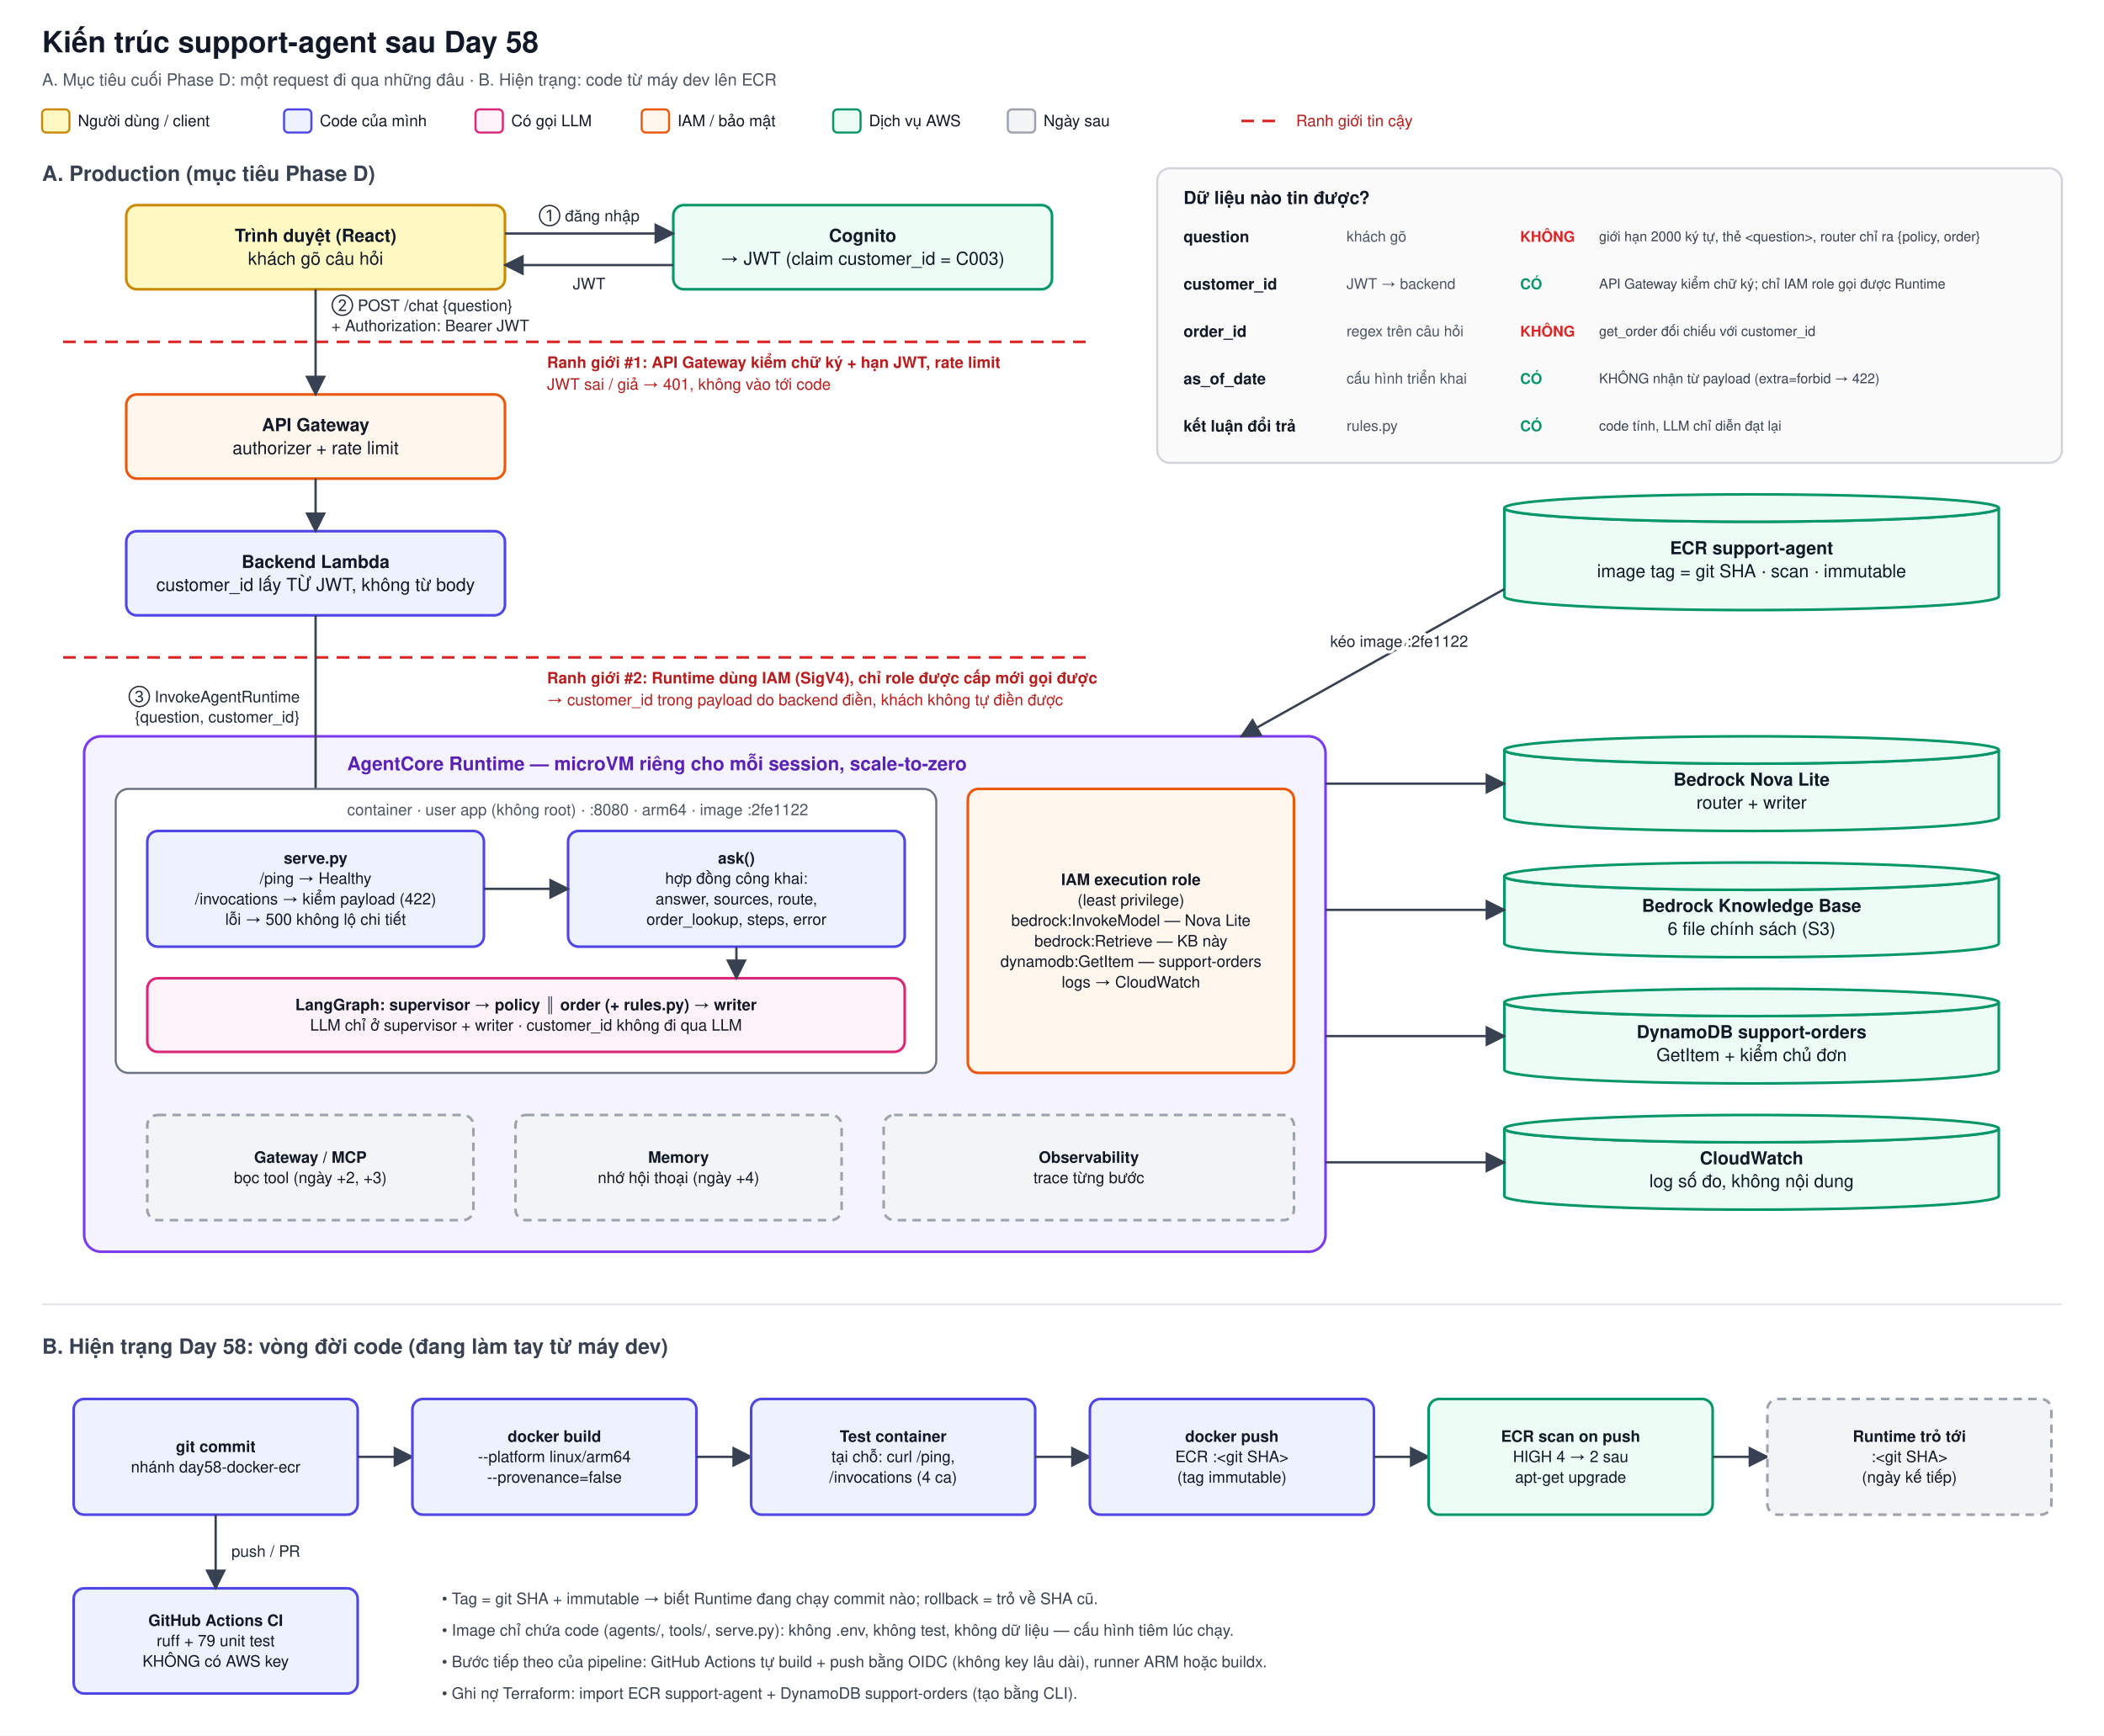
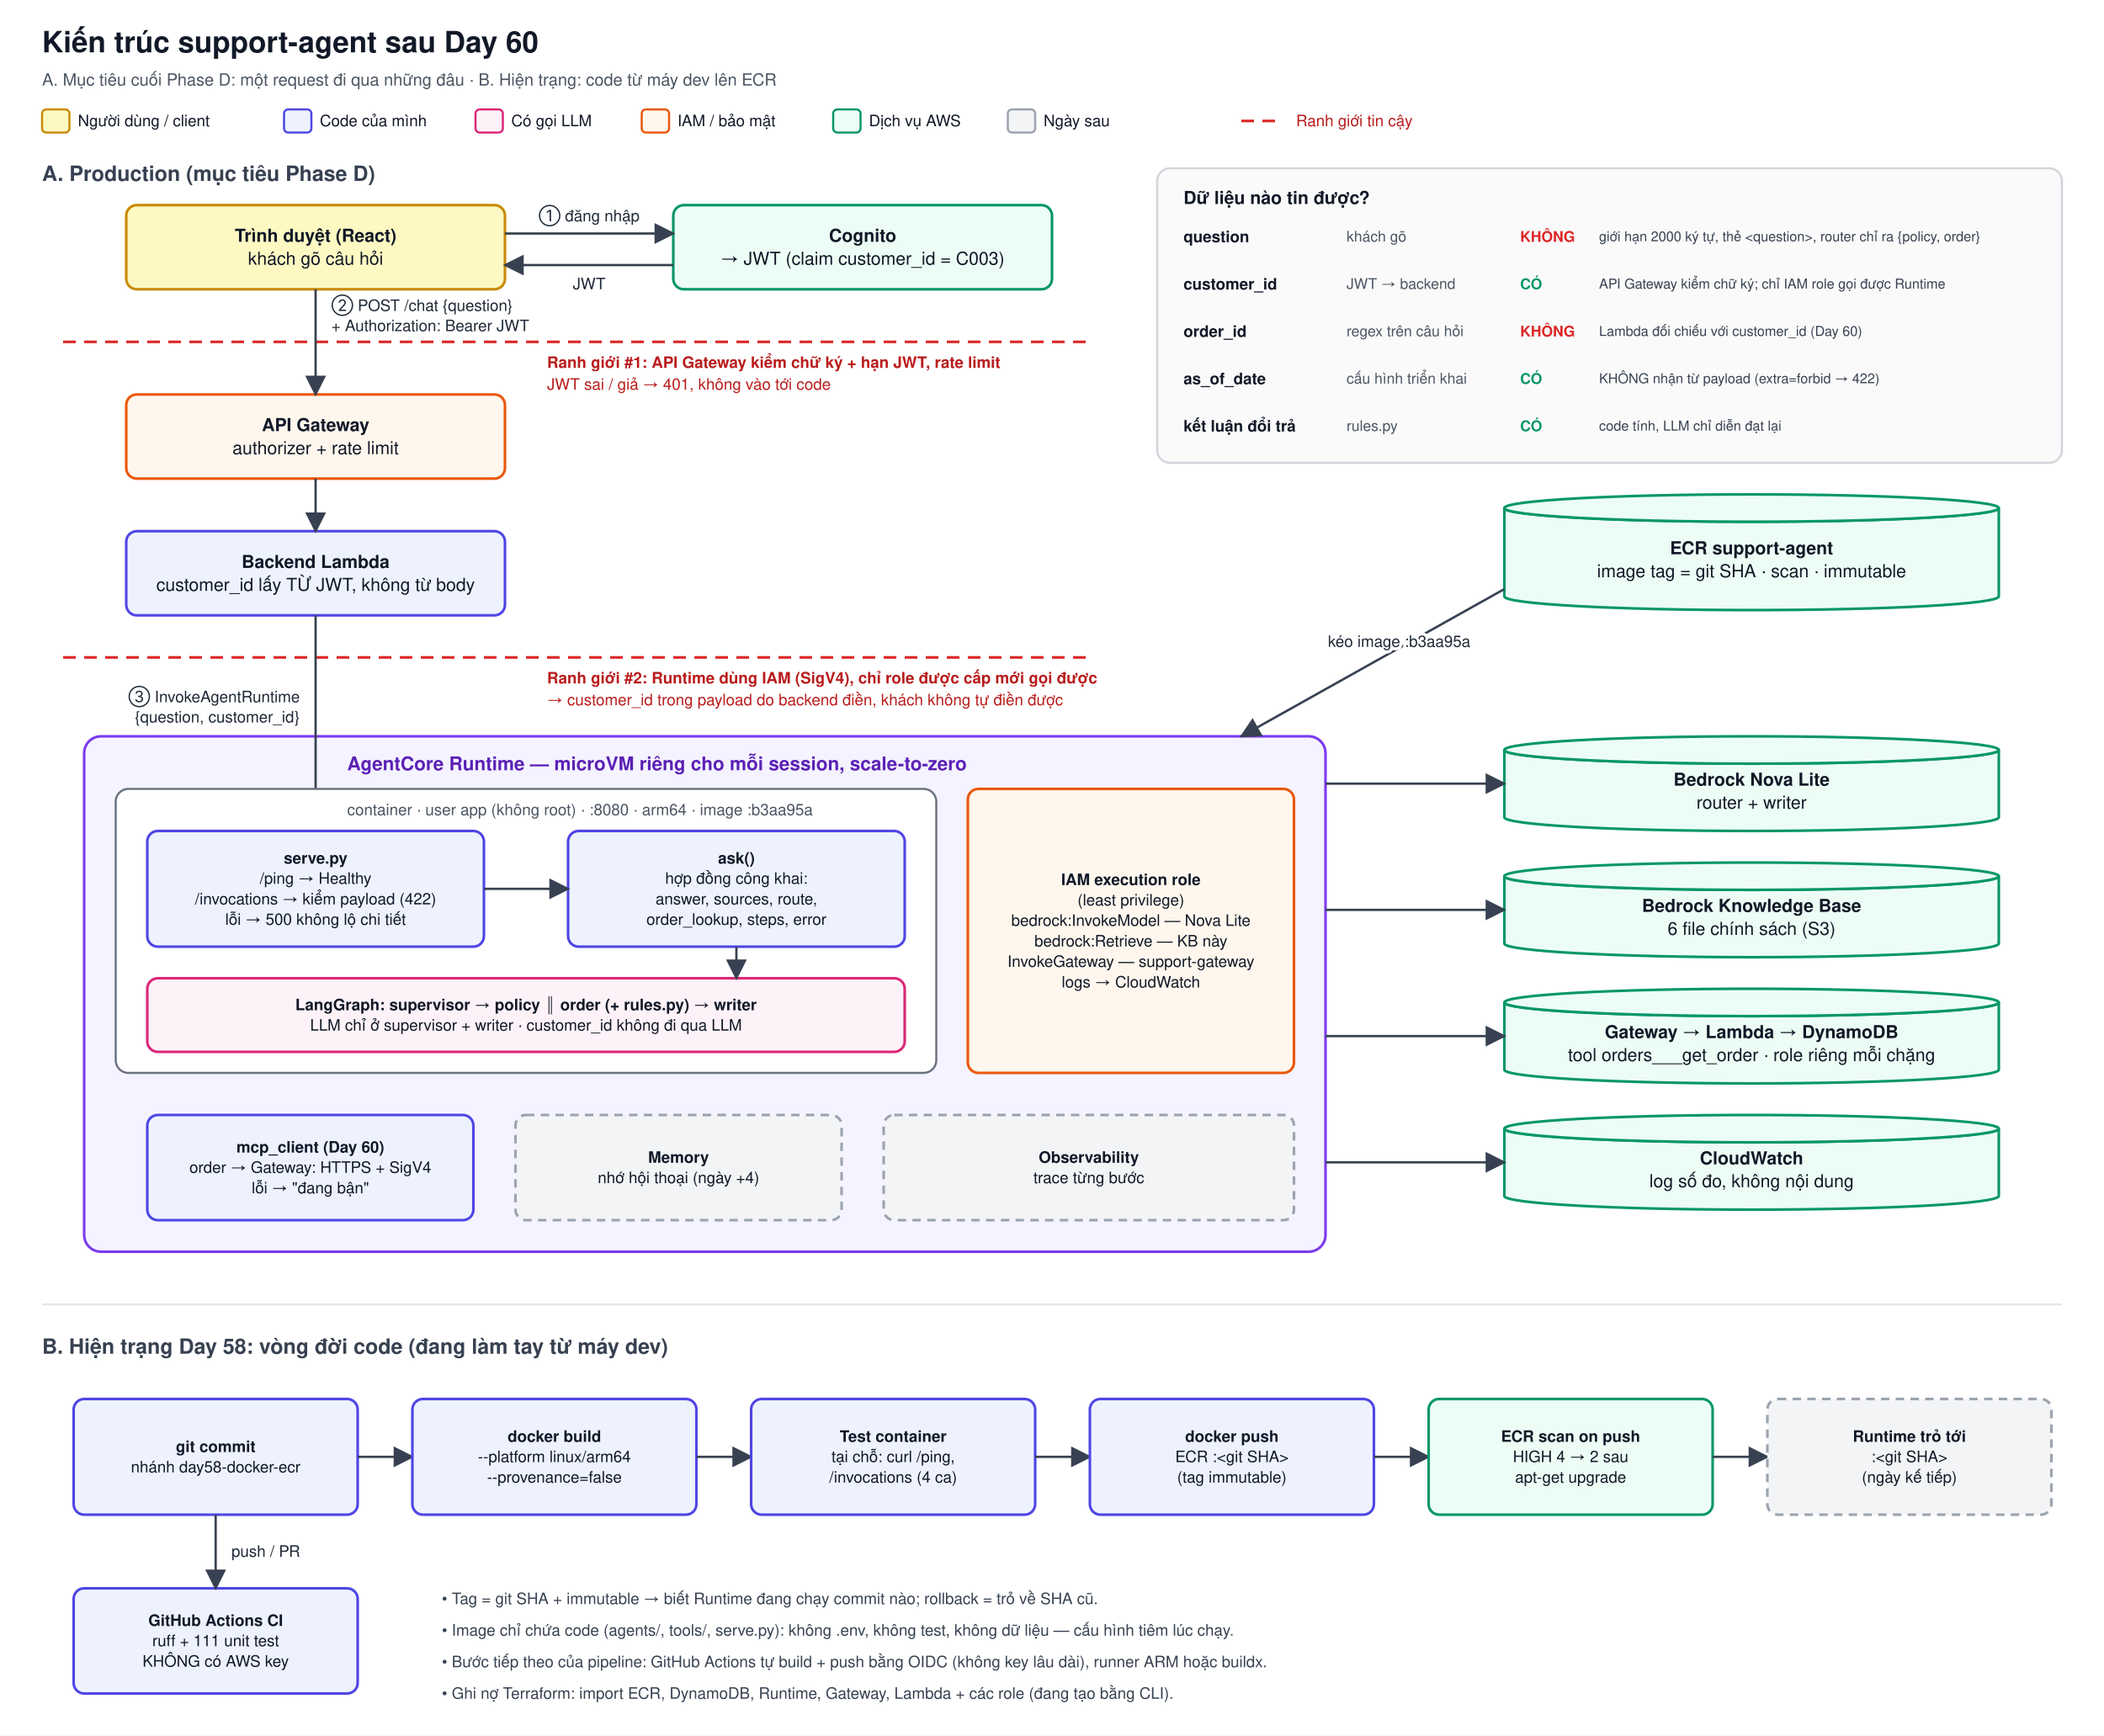
<svg xmlns="http://www.w3.org/2000/svg" width="2000" height="1650" viewBox="0 0 2000 1650" font-family="-apple-system, Segoe UI, Helvetica, Arial, sans-serif">
  <defs>
    <marker id="arr" viewBox="0 0 10 10" refX="9" refY="5" markerWidth="9" markerHeight="9" orient="auto-start-reverse">
      <path d="M0,0 L10,5 L0,10 z" fill="#374151" />
    </marker>
  </defs>
  <rect width="2000" height="1650" fill="#ffffff" />
-   <text x="40" y="40.0" font-size="28" text-anchor="start" dominant-baseline="middle" font-weight="bold" fill="#111827">Kiến trúc support-agent sau Day 58</text>
+   <text x="40" y="40.0" font-size="28" text-anchor="start" dominant-baseline="middle" font-weight="bold" fill="#111827">Kiến trúc support-agent sau Day 60</text>
  <text x="40" y="76.0" font-size="16" text-anchor="start" dominant-baseline="middle" font-weight="normal" fill="#4b5563">A. Mục tiêu cuối Phase D: một request đi qua những đâu  ·  B. Hiện trạng: code từ máy dev lên ECR</text>
  <rect x="40" y="104" width="26" height="22" rx="4" fill="#fef9c3" stroke="#ca8a04" stroke-width="2" />
  <text x="74" y="115.0" font-size="15" text-anchor="start" dominant-baseline="middle" font-weight="normal" fill="#111827">Người dùng / client</text>
  <rect x="270" y="104" width="26" height="22" rx="4" fill="#eef2ff" stroke="#4f46e5" stroke-width="2" />
  <text x="304" y="115.0" font-size="15" text-anchor="start" dominant-baseline="middle" font-weight="normal" fill="#111827">Code của mình</text>
  <rect x="452" y="104" width="26" height="22" rx="4" fill="#fdf2f8" stroke="#db2777" stroke-width="2" />
  <text x="486" y="115.0" font-size="15" text-anchor="start" dominant-baseline="middle" font-weight="normal" fill="#111827">Có gọi LLM</text>
  <rect x="610" y="104" width="26" height="22" rx="4" fill="#fff7ed" stroke="#ea580c" stroke-width="2" />
  <text x="644" y="115.0" font-size="15" text-anchor="start" dominant-baseline="middle" font-weight="normal" fill="#111827">IAM / bảo mật</text>
  <rect x="792" y="104" width="26" height="22" rx="4" fill="#ecfdf5" stroke="#059669" stroke-width="2" />
  <text x="826" y="115.0" font-size="15" text-anchor="start" dominant-baseline="middle" font-weight="normal" fill="#111827">Dịch vụ AWS</text>
  <rect x="958" y="104" width="26" height="22" rx="4" fill="#f3f4f6" stroke="#9ca3af" stroke-width="2" />
  <text x="992" y="115.0" font-size="15" text-anchor="start" dominant-baseline="middle" font-weight="normal" fill="#111827">Ngày sau</text>
  <line x1="1040" y1="104" x2="1080" y2="104" stroke="#dc2626" stroke-width="2.5" stroke-dasharray="12 8" transform="translate(140,11)" />
  <text x="1232" y="115.0" font-size="15" text-anchor="start" dominant-baseline="middle" font-weight="normal" fill="#b91c1c">Ranh giới tin cậy</text>
  <text x="40" y="165.0" font-size="20" text-anchor="start" dominant-baseline="middle" font-weight="bold" fill="#374151">A. Production (mục tiêu Phase D)</text>
  <rect x="120" y="195" width="360" height="80" rx="10" fill="#fef9c3" stroke="#ca8a04" stroke-width="2.5" />
  <text x="300.0" y="223.9" font-size="17" text-anchor="middle" dominant-baseline="middle" font-weight="bold" fill="#111827">Trình duyệt (React)</text>
  <text x="300.0" y="246.0" font-size="17" text-anchor="middle" dominant-baseline="middle" font-weight="normal" fill="#111827">khách gõ câu hỏi</text>
  <rect x="640" y="195" width="360" height="80" rx="10" fill="#ecfdf5" stroke="#059669" stroke-width="2.5" />
  <text x="820.0" y="223.9" font-size="17" text-anchor="middle" dominant-baseline="middle" font-weight="bold" fill="#111827">Cognito</text>
  <text x="820.0" y="246.0" font-size="17" text-anchor="middle" dominant-baseline="middle" font-weight="normal" fill="#111827">→ JWT (claim customer_id = C003)</text>
  <path d="M480,222 L640,222" fill="none" stroke="#374151" stroke-width="2.2" marker-end="url(#arr)" />
  <text x="560" y="205.0" font-size="15" text-anchor="middle" dominant-baseline="middle" font-weight="normal" fill="#1f2937" stroke="#ffffff" stroke-width="6" paint-order="stroke" stroke-linejoin="round">① đăng nhập</text>
  <path d="M640,252 L480,252" fill="none" stroke="#374151" stroke-width="2.2" marker-end="url(#arr)" />
  <text x="560" y="270.0" font-size="15" text-anchor="middle" dominant-baseline="middle" font-weight="normal" fill="#1f2937" stroke="#ffffff" stroke-width="6" paint-order="stroke" stroke-linejoin="round">JWT</text>
  <line x1="60" y1="325" x2="1040" y2="325" stroke="#dc2626" stroke-width="2.5" stroke-dasharray="12 8" />
  <text x="520" y="344.5" font-size="15" text-anchor="start" dominant-baseline="middle" font-weight="bold" fill="#b91c1c">Ranh giới #1: API Gateway kiểm chữ ký + hạn JWT, rate limit</text>
  <text x="520" y="365.5" font-size="15" text-anchor="start" dominant-baseline="middle" font-weight="normal" fill="#b91c1c">JWT sai / giả → 401, không vào tới code</text>
  <rect x="120" y="375" width="360" height="80" rx="10" fill="#fff7ed" stroke="#ea580c" stroke-width="2.5" />
  <text x="300.0" y="403.9" font-size="17" text-anchor="middle" dominant-baseline="middle" font-weight="bold" fill="#111827">API Gateway</text>
  <text x="300.0" y="426.1" font-size="17" text-anchor="middle" dominant-baseline="middle" font-weight="normal" fill="#111827">authorizer + rate limit</text>
  <path d="M300,275 L300,375" fill="none" stroke="#374151" stroke-width="2.2" marker-end="url(#arr)" />
  <text x="315" y="290.2" font-size="15" text-anchor="start" dominant-baseline="middle" font-weight="normal" fill="#1f2937" stroke="#ffffff" stroke-width="6" paint-order="stroke" stroke-linejoin="round">② POST /chat {question}</text>
  <text x="315" y="309.8" font-size="15" text-anchor="start" dominant-baseline="middle" font-weight="normal" fill="#1f2937" stroke="#ffffff" stroke-width="6" paint-order="stroke" stroke-linejoin="round">+ Authorization: Bearer JWT</text>
  <rect x="120" y="505" width="360" height="80" rx="10" fill="#eef2ff" stroke="#4f46e5" stroke-width="2.5" />
  <text x="300.0" y="534.0" font-size="17" text-anchor="middle" dominant-baseline="middle" font-weight="bold" fill="#111827">Backend Lambda</text>
  <text x="300.0" y="556.1" font-size="17" text-anchor="middle" dominant-baseline="middle" font-weight="normal" fill="#111827">customer_id lấy TỪ JWT, không từ body</text>
  <path d="M300,455 L300,505" fill="none" stroke="#374151" stroke-width="2.2" marker-end="url(#arr)" />
  <line x1="60" y1="625" x2="1040" y2="625" stroke="#dc2626" stroke-width="2.5" stroke-dasharray="12 8" />
  <text x="520" y="644.5" font-size="15" text-anchor="start" dominant-baseline="middle" font-weight="bold" fill="#b91c1c">Ranh giới #2: Runtime dùng IAM (SigV4), chỉ role được cấp mới gọi được</text>
  <text x="520" y="665.5" font-size="15" text-anchor="start" dominant-baseline="middle" font-weight="normal" fill="#b91c1c">→ customer_id trong payload do backend điền, khách không tự điền được</text>
  <rect x="80" y="700" width="1180" height="490" rx="16" fill="#f5f3ff" stroke="#7c3aed" stroke-width="2.5" />
  <text x="330" y="726.0" font-size="18" text-anchor="start" dominant-baseline="middle" font-weight="bold" fill="#5b21b6">AgentCore Runtime — microVM riêng cho mỗi session, scale-to-zero</text>
  <path d="M300,585 L300,790" fill="none" stroke="#374151" stroke-width="2.2" marker-end="url(#arr)" />
  <text x="285" y="662.2" font-size="15" text-anchor="end" dominant-baseline="middle" font-weight="normal" fill="#1f2937" stroke="#ffffff" stroke-width="6" paint-order="stroke" stroke-linejoin="round">③ InvokeAgentRuntime</text>
  <text x="285" y="681.8" font-size="15" text-anchor="end" dominant-baseline="middle" font-weight="normal" fill="#1f2937" stroke="#ffffff" stroke-width="6" paint-order="stroke" stroke-linejoin="round">{question, customer_id}</text>
  <rect x="110" y="750" width="780" height="270" rx="12" fill="#ffffff" stroke="#6b7280" stroke-width="2" />
-   <text x="330" y="770.0" font-size="15" text-anchor="start" dominant-baseline="middle" font-weight="normal" fill="#4b5563">container · user app (không root) · :8080 · arm64 · image :2fe1122</text>
+   <text x="330" y="770.0" font-size="15" text-anchor="start" dominant-baseline="middle" font-weight="normal" fill="#4b5563">container · user app (không root) · :8080 · arm64 · image :b3aa95a</text>
  <rect x="140" y="790" width="320" height="110" rx="10" fill="#eef2ff" stroke="#4f46e5" stroke-width="2.5" />
  <text x="300.0" y="815.8" font-size="15" text-anchor="middle" dominant-baseline="middle" font-weight="bold" fill="#111827">serve.py</text>
  <text x="300.0" y="835.2" font-size="15" text-anchor="middle" dominant-baseline="middle" font-weight="normal" fill="#111827">/ping → Healthy</text>
  <text x="300.0" y="854.8" font-size="15" text-anchor="middle" dominant-baseline="middle" font-weight="normal" fill="#111827">/invocations → kiểm payload (422)</text>
  <text x="300.0" y="874.2" font-size="15" text-anchor="middle" dominant-baseline="middle" font-weight="normal" fill="#111827">lỗi → 500 không lộ chi tiết</text>
  <rect x="540" y="790" width="320" height="110" rx="10" fill="#eef2ff" stroke="#4f46e5" stroke-width="2.5" />
  <text x="700.0" y="815.8" font-size="15" text-anchor="middle" dominant-baseline="middle" font-weight="bold" fill="#111827">ask()</text>
  <text x="700.0" y="835.2" font-size="15" text-anchor="middle" dominant-baseline="middle" font-weight="normal" fill="#111827">hợp đồng công khai:</text>
  <text x="700.0" y="854.8" font-size="15" text-anchor="middle" dominant-baseline="middle" font-weight="normal" fill="#111827">answer, sources, route,</text>
  <text x="700.0" y="874.2" font-size="15" text-anchor="middle" dominant-baseline="middle" font-weight="normal" fill="#111827">order_lookup, steps, error</text>
  <path d="M460,845 L540,845" fill="none" stroke="#374151" stroke-width="2.2" marker-end="url(#arr)" />
  <rect x="140" y="930" width="720" height="70" rx="10" fill="#fdf2f8" stroke="#db2777" stroke-width="2.5" />
  <text x="500.0" y="955.2" font-size="15" text-anchor="middle" dominant-baseline="middle" font-weight="bold" fill="#111827">LangGraph: supervisor → policy ∥ order (+ rules.py) → writer</text>
  <text x="500.0" y="974.8" font-size="15" text-anchor="middle" dominant-baseline="middle" font-weight="normal" fill="#111827">LLM chỉ ở supervisor + writer · customer_id không đi qua LLM</text>
  <path d="M700,900 L700,930" fill="none" stroke="#374151" stroke-width="2.2" marker-end="url(#arr)" />
  <rect x="920" y="750" width="310" height="270" rx="10" fill="#fff7ed" stroke="#ea580c" stroke-width="2.5" />
  <text x="1075.0" y="836.2" font-size="15" text-anchor="middle" dominant-baseline="middle" font-weight="bold" fill="#111827">IAM execution role</text>
  <text x="1075.0" y="855.8" font-size="15" text-anchor="middle" dominant-baseline="middle" font-weight="normal" fill="#111827">(least privilege)</text>
  <text x="1075.0" y="875.2" font-size="15" text-anchor="middle" dominant-baseline="middle" font-weight="normal" fill="#111827">bedrock:InvokeModel — Nova Lite</text>
  <text x="1075.0" y="894.8" font-size="15" text-anchor="middle" dominant-baseline="middle" font-weight="normal" fill="#111827">bedrock:Retrieve — KB này</text>
-   <text x="1075.0" y="914.2" font-size="15" text-anchor="middle" dominant-baseline="middle" font-weight="normal" fill="#111827">dynamodb:GetItem — support-orders</text>
+   <text x="1075.0" y="914.2" font-size="15" text-anchor="middle" dominant-baseline="middle" font-weight="normal" fill="#111827">InvokeGateway — support-gateway</text>
  <text x="1075.0" y="933.8" font-size="15" text-anchor="middle" dominant-baseline="middle" font-weight="normal" fill="#111827">logs → CloudWatch</text>
-   <rect x="140" y="1060" width="310" height="100" rx="10" fill="#f3f4f6" stroke="#9ca3af" stroke-width="2.5" stroke-dasharray="8 6" />
-   <text x="295.0" y="1100.2" font-size="15" text-anchor="middle" dominant-baseline="middle" font-weight="bold" fill="#111827">Gateway / MCP</text>
-   <text x="295.0" y="1119.8" font-size="15" text-anchor="middle" dominant-baseline="middle" font-weight="normal" fill="#111827">bọc tool (ngày +2, +3)</text>
+   <rect x="140" y="1060" width="310" height="100" rx="10" fill="#eef2ff" stroke="#4f46e5" stroke-width="2.5" />
+   <text x="295.0" y="1090.5" font-size="15" text-anchor="middle" dominant-baseline="middle" font-weight="bold" fill="#111827">mcp_client (Day 60)</text>
+   <text x="295.0" y="1110.0" font-size="15" text-anchor="middle" dominant-baseline="middle" font-weight="normal" fill="#111827">order → Gateway: HTTPS + SigV4</text>
+   <text x="295.0" y="1129.5" font-size="15" text-anchor="middle" dominant-baseline="middle" font-weight="normal" fill="#111827">lỗi → "đang bận"</text>
  <rect x="490" y="1060" width="310" height="100" rx="10" fill="#f3f4f6" stroke="#9ca3af" stroke-width="2.5" stroke-dasharray="8 6" />
  <text x="645.0" y="1100.2" font-size="15" text-anchor="middle" dominant-baseline="middle" font-weight="bold" fill="#111827">Memory</text>
  <text x="645.0" y="1119.8" font-size="15" text-anchor="middle" dominant-baseline="middle" font-weight="normal" fill="#111827">nhớ hội thoại (ngày +4)</text>
  <rect x="840" y="1060" width="390" height="100" rx="10" fill="#f3f4f6" stroke="#9ca3af" stroke-width="2.5" stroke-dasharray="8 6" />
  <text x="1035.0" y="1100.2" font-size="15" text-anchor="middle" dominant-baseline="middle" font-weight="bold" fill="#111827">Observability</text>
  <text x="1035.0" y="1119.8" font-size="15" text-anchor="middle" dominant-baseline="middle" font-weight="normal" fill="#111827">trace từng bước</text>
  <path d="M1430,483 A235.0,13 0 0 0 1900,483 L1900,567 A235.0,13 0 0 1 1430,567 Z" fill="#ecfdf5" stroke="#059669" stroke-width="2.5" />
  <ellipse cx="1665.0" cy="483" rx="235.0" ry="13" fill="#ecfdf5" stroke="#059669" stroke-width="2.5" />
  <text x="1665.0" y="521.0" font-size="17" text-anchor="middle" dominant-baseline="middle" font-weight="bold" fill="#111827">ECR support-agent</text>
  <text x="1665.0" y="543.1" font-size="17" text-anchor="middle" dominant-baseline="middle" font-weight="normal" fill="#111827">image tag = git SHA · scan · immutable</text>
  <path d="M1430,560 L1180,700" fill="none" stroke="#374151" stroke-width="2.2" marker-end="url(#arr)" />
-   <text x="1330" y="610.0" font-size="15" text-anchor="middle" dominant-baseline="middle" font-weight="normal" fill="#1f2937" stroke="#ffffff" stroke-width="6" paint-order="stroke" stroke-linejoin="round">kéo image :2fe1122</text>
+   <text x="1330" y="610.0" font-size="15" text-anchor="middle" dominant-baseline="middle" font-weight="normal" fill="#1f2937" stroke="#ffffff" stroke-width="6" paint-order="stroke" stroke-linejoin="round">kéo image :b3aa95a</text>
  <path d="M1430,713 A235.0,13 0 0 0 1900,713 L1900,777 A235.0,13 0 0 1 1430,777 Z" fill="#ecfdf5" stroke="#059669" stroke-width="2.5" />
  <ellipse cx="1665.0" cy="713" rx="235.0" ry="13" fill="#ecfdf5" stroke="#059669" stroke-width="2.5" />
  <text x="1665.0" y="741.0" font-size="17" text-anchor="middle" dominant-baseline="middle" font-weight="bold" fill="#111827">Bedrock Nova Lite</text>
  <text x="1665.0" y="763.1" font-size="17" text-anchor="middle" dominant-baseline="middle" font-weight="normal" fill="#111827">router + writer</text>
  <path d="M1430,833 A235.0,13 0 0 0 1900,833 L1900,897 A235.0,13 0 0 1 1430,897 Z" fill="#ecfdf5" stroke="#059669" stroke-width="2.5" />
  <ellipse cx="1665.0" cy="833" rx="235.0" ry="13" fill="#ecfdf5" stroke="#059669" stroke-width="2.5" />
  <text x="1665.0" y="861.0" font-size="17" text-anchor="middle" dominant-baseline="middle" font-weight="bold" fill="#111827">Bedrock Knowledge Base</text>
  <text x="1665.0" y="883.1" font-size="17" text-anchor="middle" dominant-baseline="middle" font-weight="normal" fill="#111827">6 file chính sách (S3)</text>
  <path d="M1430,953 A235.0,13 0 0 0 1900,953 L1900,1017 A235.0,13 0 0 1 1430,1017 Z" fill="#ecfdf5" stroke="#059669" stroke-width="2.5" />
  <ellipse cx="1665.0" cy="953" rx="235.0" ry="13" fill="#ecfdf5" stroke="#059669" stroke-width="2.5" />
-   <text x="1665.0" y="981.0" font-size="17" text-anchor="middle" dominant-baseline="middle" font-weight="bold" fill="#111827">DynamoDB support-orders</text>
-   <text x="1665.0" y="1003.1" font-size="17" text-anchor="middle" dominant-baseline="middle" font-weight="normal" fill="#111827">GetItem + kiểm chủ đơn</text>
+   <text x="1665.0" y="981.0" font-size="17" text-anchor="middle" dominant-baseline="middle" font-weight="bold" fill="#111827">Gateway → Lambda → DynamoDB</text>
+   <text x="1665.0" y="1003.1" font-size="17" text-anchor="middle" dominant-baseline="middle" font-weight="normal" fill="#111827">tool orders___get_order · role riêng mỗi chặng</text>
  <path d="M1430,1073 A235.0,13 0 0 0 1900,1073 L1900,1137 A235.0,13 0 0 1 1430,1137 Z" fill="#ecfdf5" stroke="#059669" stroke-width="2.5" />
  <ellipse cx="1665.0" cy="1073" rx="235.0" ry="13" fill="#ecfdf5" stroke="#059669" stroke-width="2.5" />
  <text x="1665.0" y="1101.0" font-size="17" text-anchor="middle" dominant-baseline="middle" font-weight="bold" fill="#111827">CloudWatch</text>
  <text x="1665.0" y="1123.0" font-size="17" text-anchor="middle" dominant-baseline="middle" font-weight="normal" fill="#111827">log số đo, không nội dung</text>
  <path d="M1260,745 L1430,745" fill="none" stroke="#374151" stroke-width="2.2" marker-end="url(#arr)" />
  <path d="M1260,865 L1430,865" fill="none" stroke="#374151" stroke-width="2.2" marker-end="url(#arr)" />
  <path d="M1260,985 L1430,985" fill="none" stroke="#374151" stroke-width="2.2" marker-end="url(#arr)" />
  <path d="M1260,1105 L1430,1105" fill="none" stroke="#374151" stroke-width="2.2" marker-end="url(#arr)" />
  <rect x="1100" y="160" width="860" height="280" rx="12" fill="#fafafa" stroke="#d1d5db" stroke-width="2" />
  <text x="1125" y="188.0" font-size="17" text-anchor="start" dominant-baseline="middle" font-weight="bold" fill="#111827">Dữ liệu nào tin được?</text>
  <text x="1125" y="225.0" font-size="15" text-anchor="start" dominant-baseline="middle" font-weight="bold" fill="#111827">question</text>
  <text x="1280" y="225.0" font-size="14" text-anchor="start" dominant-baseline="middle" font-weight="normal" fill="#4b5563">khách gõ</text>
  <text x="1445" y="225.0" font-size="14" text-anchor="start" dominant-baseline="middle" font-weight="bold" fill="#dc2626">KHÔNG</text>
  <text x="1520" y="225.0" font-size="13" text-anchor="start" dominant-baseline="middle" font-weight="normal" fill="#374151">giới hạn 2000 ký tự, thẻ &lt;question&gt;, router chỉ ra {policy, order}</text>
  <text x="1125" y="270.0" font-size="15" text-anchor="start" dominant-baseline="middle" font-weight="bold" fill="#111827">customer_id</text>
  <text x="1280" y="270.0" font-size="14" text-anchor="start" dominant-baseline="middle" font-weight="normal" fill="#4b5563">JWT → backend</text>
  <text x="1445" y="270.0" font-size="14" text-anchor="start" dominant-baseline="middle" font-weight="bold" fill="#059669">CÓ</text>
  <text x="1520" y="270.0" font-size="13" text-anchor="start" dominant-baseline="middle" font-weight="normal" fill="#374151">API Gateway kiểm chữ ký; chỉ IAM role gọi được Runtime</text>
  <text x="1125" y="315.0" font-size="15" text-anchor="start" dominant-baseline="middle" font-weight="bold" fill="#111827">order_id</text>
  <text x="1280" y="315.0" font-size="14" text-anchor="start" dominant-baseline="middle" font-weight="normal" fill="#4b5563">regex trên câu hỏi</text>
  <text x="1445" y="315.0" font-size="14" text-anchor="start" dominant-baseline="middle" font-weight="bold" fill="#dc2626">KHÔNG</text>
-   <text x="1520" y="315.0" font-size="13" text-anchor="start" dominant-baseline="middle" font-weight="normal" fill="#374151">get_order đối chiếu với customer_id</text>
+   <text x="1520" y="315.0" font-size="13" text-anchor="start" dominant-baseline="middle" font-weight="normal" fill="#374151">Lambda đối chiếu với customer_id (Day 60)</text>
  <text x="1125" y="360.0" font-size="15" text-anchor="start" dominant-baseline="middle" font-weight="bold" fill="#111827">as_of_date</text>
  <text x="1280" y="360.0" font-size="14" text-anchor="start" dominant-baseline="middle" font-weight="normal" fill="#4b5563">cấu hình triển khai</text>
  <text x="1445" y="360.0" font-size="14" text-anchor="start" dominant-baseline="middle" font-weight="bold" fill="#059669">CÓ</text>
  <text x="1520" y="360.0" font-size="13" text-anchor="start" dominant-baseline="middle" font-weight="normal" fill="#374151">KHÔNG nhận từ payload (extra=forbid → 422)</text>
  <text x="1125" y="405.0" font-size="15" text-anchor="start" dominant-baseline="middle" font-weight="bold" fill="#111827">kết luận đổi trả</text>
  <text x="1280" y="405.0" font-size="14" text-anchor="start" dominant-baseline="middle" font-weight="normal" fill="#4b5563">rules.py</text>
  <text x="1445" y="405.0" font-size="14" text-anchor="start" dominant-baseline="middle" font-weight="bold" fill="#059669">CÓ</text>
  <text x="1520" y="405.0" font-size="13" text-anchor="start" dominant-baseline="middle" font-weight="normal" fill="#374151">code tính, LLM chỉ diễn đạt lại</text>
  <line x1="40" y1="1240" x2="1960" y2="1240" stroke="#e5e7eb" stroke-width="2" />
  <text x="40" y="1280.0" font-size="20" text-anchor="start" dominant-baseline="middle" font-weight="bold" fill="#374151">B. Hiện trạng Day 58: vòng đời code (đang làm tay từ máy dev)</text>
  <rect x="70" y="1330" width="270" height="110" rx="10" fill="#eef2ff" stroke="#4f46e5" stroke-width="2.5" />
  <text x="205.0" y="1375.2" font-size="15" text-anchor="middle" dominant-baseline="middle" font-weight="bold" fill="#111827">git commit</text>
  <text x="205.0" y="1394.8" font-size="15" text-anchor="middle" dominant-baseline="middle" font-weight="normal" fill="#111827">nhánh day58-docker-ecr</text>
  <path d="M340,1385 L392,1385" fill="none" stroke="#374151" stroke-width="2.2" marker-end="url(#arr)" />
  <rect x="392" y="1330" width="270" height="110" rx="10" fill="#eef2ff" stroke="#4f46e5" stroke-width="2.5" />
  <text x="527.0" y="1365.5" font-size="15" text-anchor="middle" dominant-baseline="middle" font-weight="bold" fill="#111827">docker build</text>
  <text x="527.0" y="1385.0" font-size="15" text-anchor="middle" dominant-baseline="middle" font-weight="normal" fill="#111827">--platform linux/arm64</text>
  <text x="527.0" y="1404.5" font-size="15" text-anchor="middle" dominant-baseline="middle" font-weight="normal" fill="#111827">--provenance=false</text>
  <path d="M662,1385 L714,1385" fill="none" stroke="#374151" stroke-width="2.2" marker-end="url(#arr)" />
  <rect x="714" y="1330" width="270" height="110" rx="10" fill="#eef2ff" stroke="#4f46e5" stroke-width="2.5" />
  <text x="849.0" y="1365.5" font-size="15" text-anchor="middle" dominant-baseline="middle" font-weight="bold" fill="#111827">Test container</text>
  <text x="849.0" y="1385.0" font-size="15" text-anchor="middle" dominant-baseline="middle" font-weight="normal" fill="#111827">tại chỗ: curl /ping,</text>
  <text x="849.0" y="1404.5" font-size="15" text-anchor="middle" dominant-baseline="middle" font-weight="normal" fill="#111827">/invocations (4 ca)</text>
  <path d="M984,1385 L1036,1385" fill="none" stroke="#374151" stroke-width="2.2" marker-end="url(#arr)" />
  <rect x="1036" y="1330" width="270" height="110" rx="10" fill="#eef2ff" stroke="#4f46e5" stroke-width="2.5" />
  <text x="1171.0" y="1365.5" font-size="15" text-anchor="middle" dominant-baseline="middle" font-weight="bold" fill="#111827">docker push</text>
  <text x="1171.0" y="1385.0" font-size="15" text-anchor="middle" dominant-baseline="middle" font-weight="normal" fill="#111827">ECR :&lt;git SHA&gt;</text>
  <text x="1171.0" y="1404.5" font-size="15" text-anchor="middle" dominant-baseline="middle" font-weight="normal" fill="#111827">(tag immutable)</text>
  <path d="M1306,1385 L1358,1385" fill="none" stroke="#374151" stroke-width="2.2" marker-end="url(#arr)" />
  <rect x="1358" y="1330" width="270" height="110" rx="10" fill="#ecfdf5" stroke="#059669" stroke-width="2.5" />
  <text x="1493.0" y="1365.5" font-size="15" text-anchor="middle" dominant-baseline="middle" font-weight="bold" fill="#111827">ECR scan on push</text>
  <text x="1493.0" y="1385.0" font-size="15" text-anchor="middle" dominant-baseline="middle" font-weight="normal" fill="#111827">HIGH 4 → 2 sau</text>
  <text x="1493.0" y="1404.5" font-size="15" text-anchor="middle" dominant-baseline="middle" font-weight="normal" fill="#111827">apt-get upgrade</text>
  <path d="M1628,1385 L1680,1385" fill="none" stroke="#374151" stroke-width="2.2" marker-end="url(#arr)" />
  <rect x="1680" y="1330" width="270" height="110" rx="10" fill="#f3f4f6" stroke="#9ca3af" stroke-width="2.5" stroke-dasharray="8 6" />
  <text x="1815.0" y="1365.5" font-size="15" text-anchor="middle" dominant-baseline="middle" font-weight="bold" fill="#111827">Runtime trỏ tới</text>
  <text x="1815.0" y="1385.0" font-size="15" text-anchor="middle" dominant-baseline="middle" font-weight="normal" fill="#111827">:&lt;git SHA&gt;</text>
  <text x="1815.0" y="1404.5" font-size="15" text-anchor="middle" dominant-baseline="middle" font-weight="normal" fill="#111827">(ngày kế tiếp)</text>
  <rect x="70" y="1510" width="270" height="100" rx="10" fill="#eef2ff" stroke="#4f46e5" stroke-width="2.5" />
  <text x="205.0" y="1540.5" font-size="15" text-anchor="middle" dominant-baseline="middle" font-weight="bold" fill="#111827">GitHub Actions CI</text>
-   <text x="205.0" y="1560.0" font-size="15" text-anchor="middle" dominant-baseline="middle" font-weight="normal" fill="#111827">ruff + 79 unit test</text>
+   <text x="205.0" y="1560.0" font-size="15" text-anchor="middle" dominant-baseline="middle" font-weight="normal" fill="#111827">ruff + 111 unit test</text>
  <text x="205.0" y="1579.5" font-size="15" text-anchor="middle" dominant-baseline="middle" font-weight="normal" fill="#111827">KHÔNG có AWS key</text>
  <path d="M205,1440 L205,1510" fill="none" stroke="#374151" stroke-width="2.2" marker-end="url(#arr)" />
  <text x="220" y="1475.0" font-size="15" text-anchor="start" dominant-baseline="middle" font-weight="normal" fill="#1f2937" stroke="#ffffff" stroke-width="6" paint-order="stroke" stroke-linejoin="round">push / PR</text>
  <text x="420" y="1520.0" font-size="15" text-anchor="start" dominant-baseline="middle" font-weight="normal" fill="#374151">• Tag = git SHA + immutable → biết Runtime đang chạy commit nào; rollback = trỏ về SHA cũ.</text>
  <text x="420" y="1550.0" font-size="15" text-anchor="start" dominant-baseline="middle" font-weight="normal" fill="#374151">• Image chỉ chứa code (agents/, tools/, serve.py): không .env, không test, không dữ liệu — cấu hình tiêm lúc chạy.</text>
  <text x="420" y="1580.0" font-size="15" text-anchor="start" dominant-baseline="middle" font-weight="normal" fill="#374151">• Bước tiếp theo của pipeline: GitHub Actions tự build + push bằng OIDC (không key lâu dài), runner ARM hoặc buildx.</text>
-   <text x="420" y="1610.0" font-size="15" text-anchor="start" dominant-baseline="middle" font-weight="normal" fill="#374151">• Ghi nợ Terraform: import ECR support-agent + DynamoDB support-orders (tạo bằng CLI).</text>
+   <text x="420" y="1610.0" font-size="15" text-anchor="start" dominant-baseline="middle" font-weight="normal" fill="#374151">• Ghi nợ Terraform: import ECR, DynamoDB, Runtime, Gateway, Lambda + các role (đang tạo bằng CLI).</text>
</svg>
